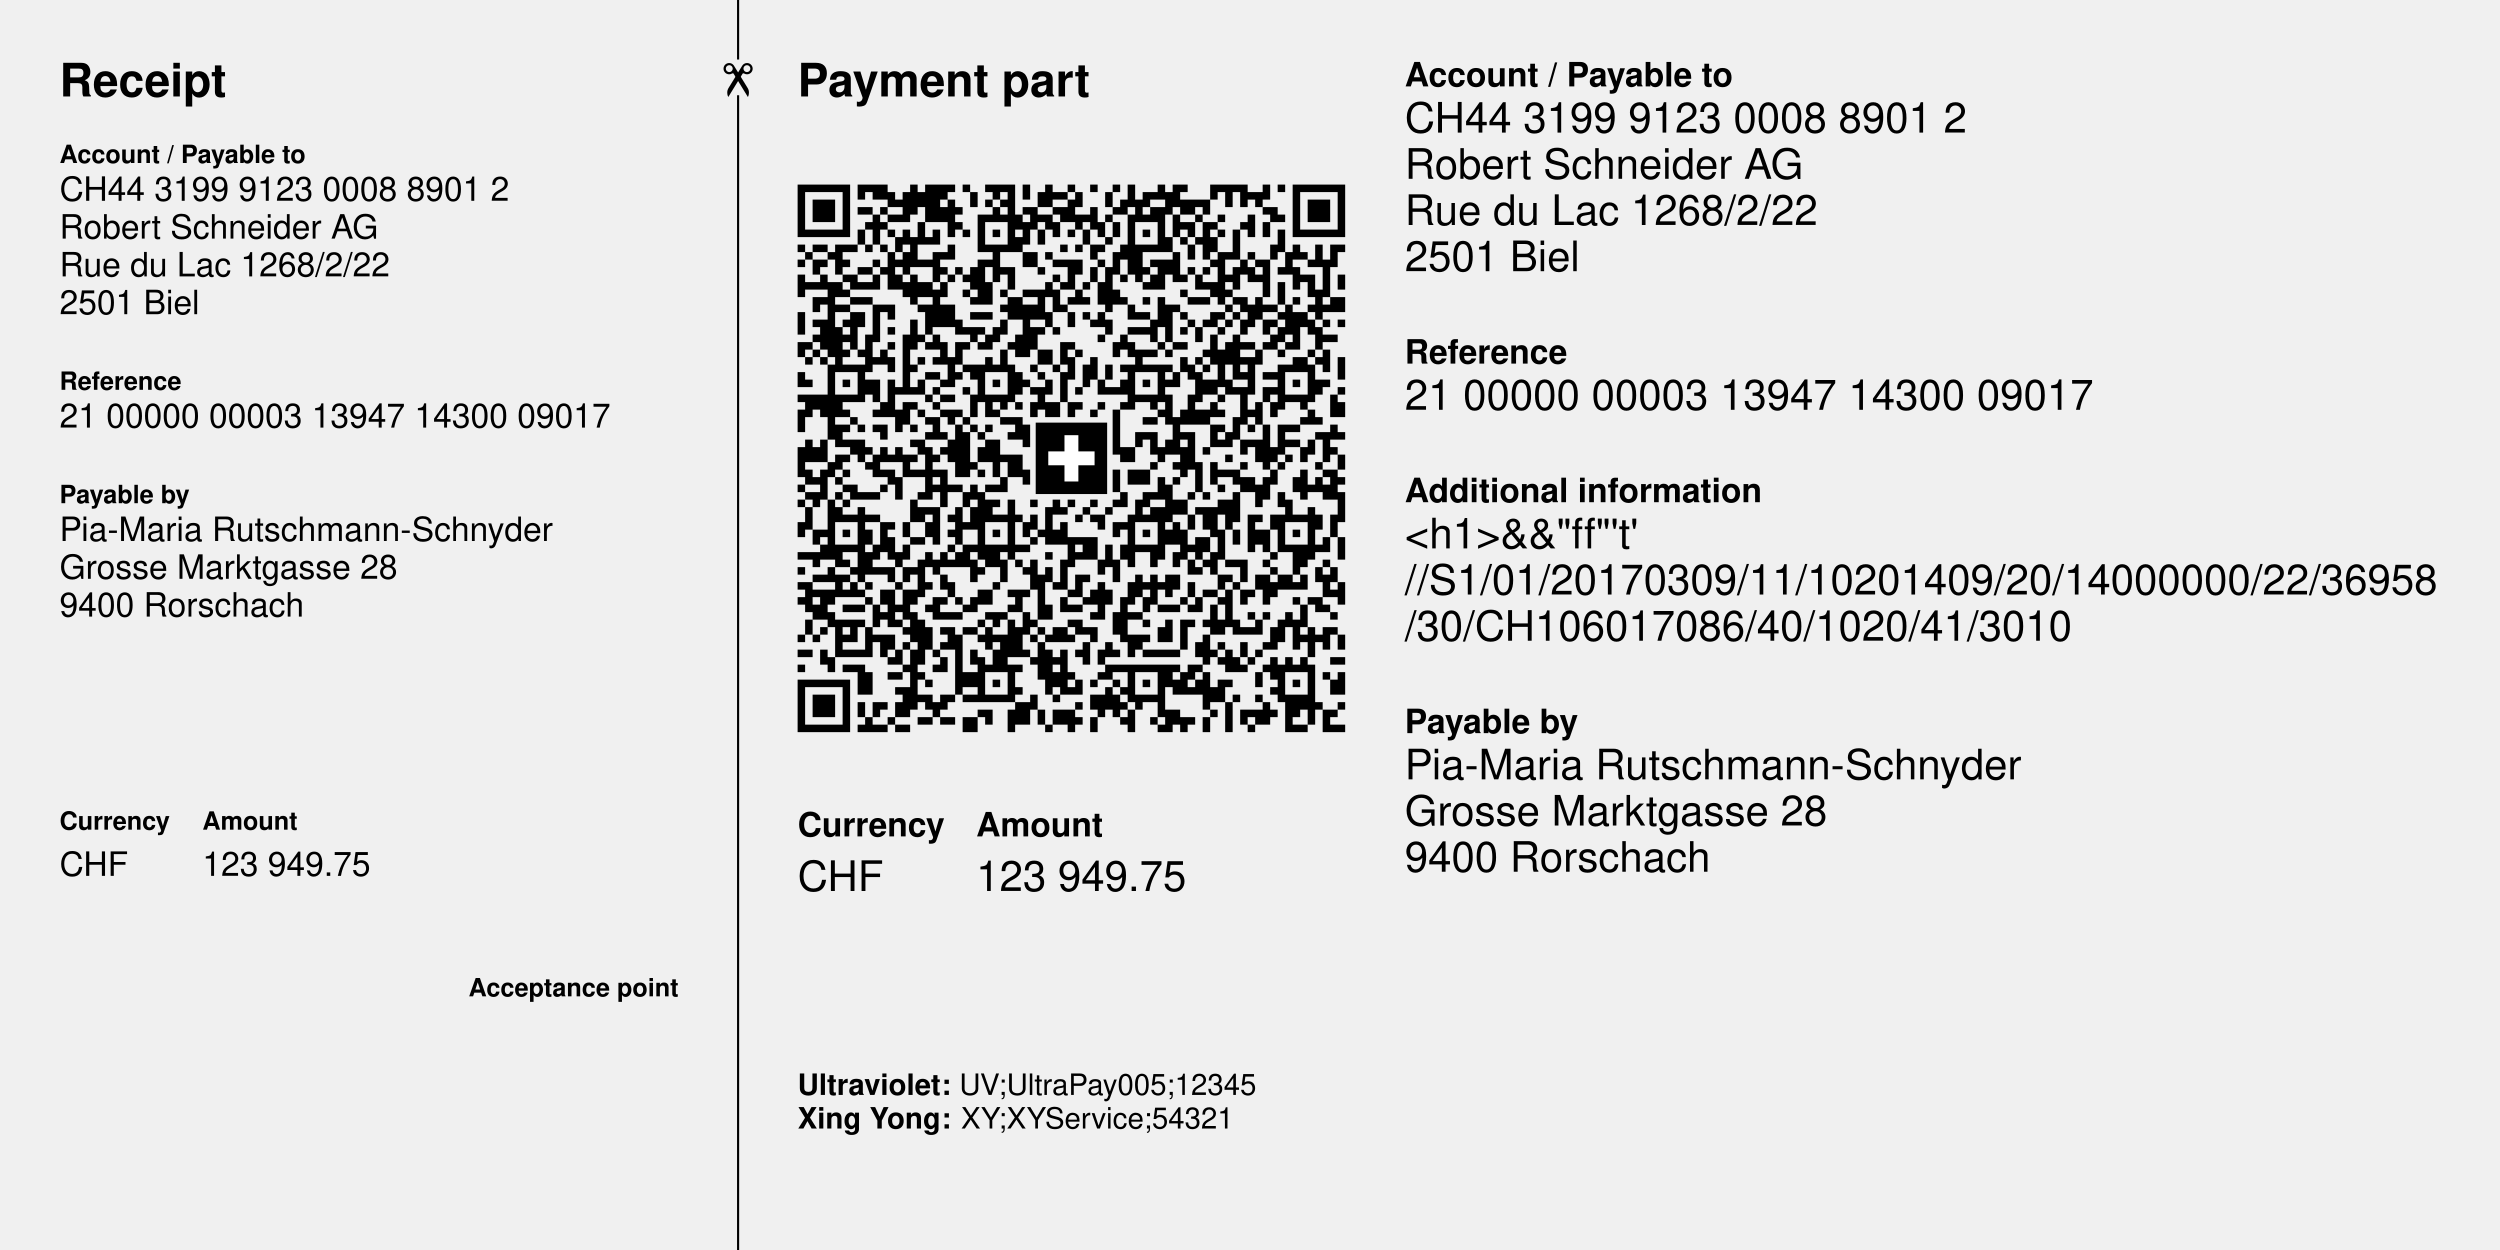
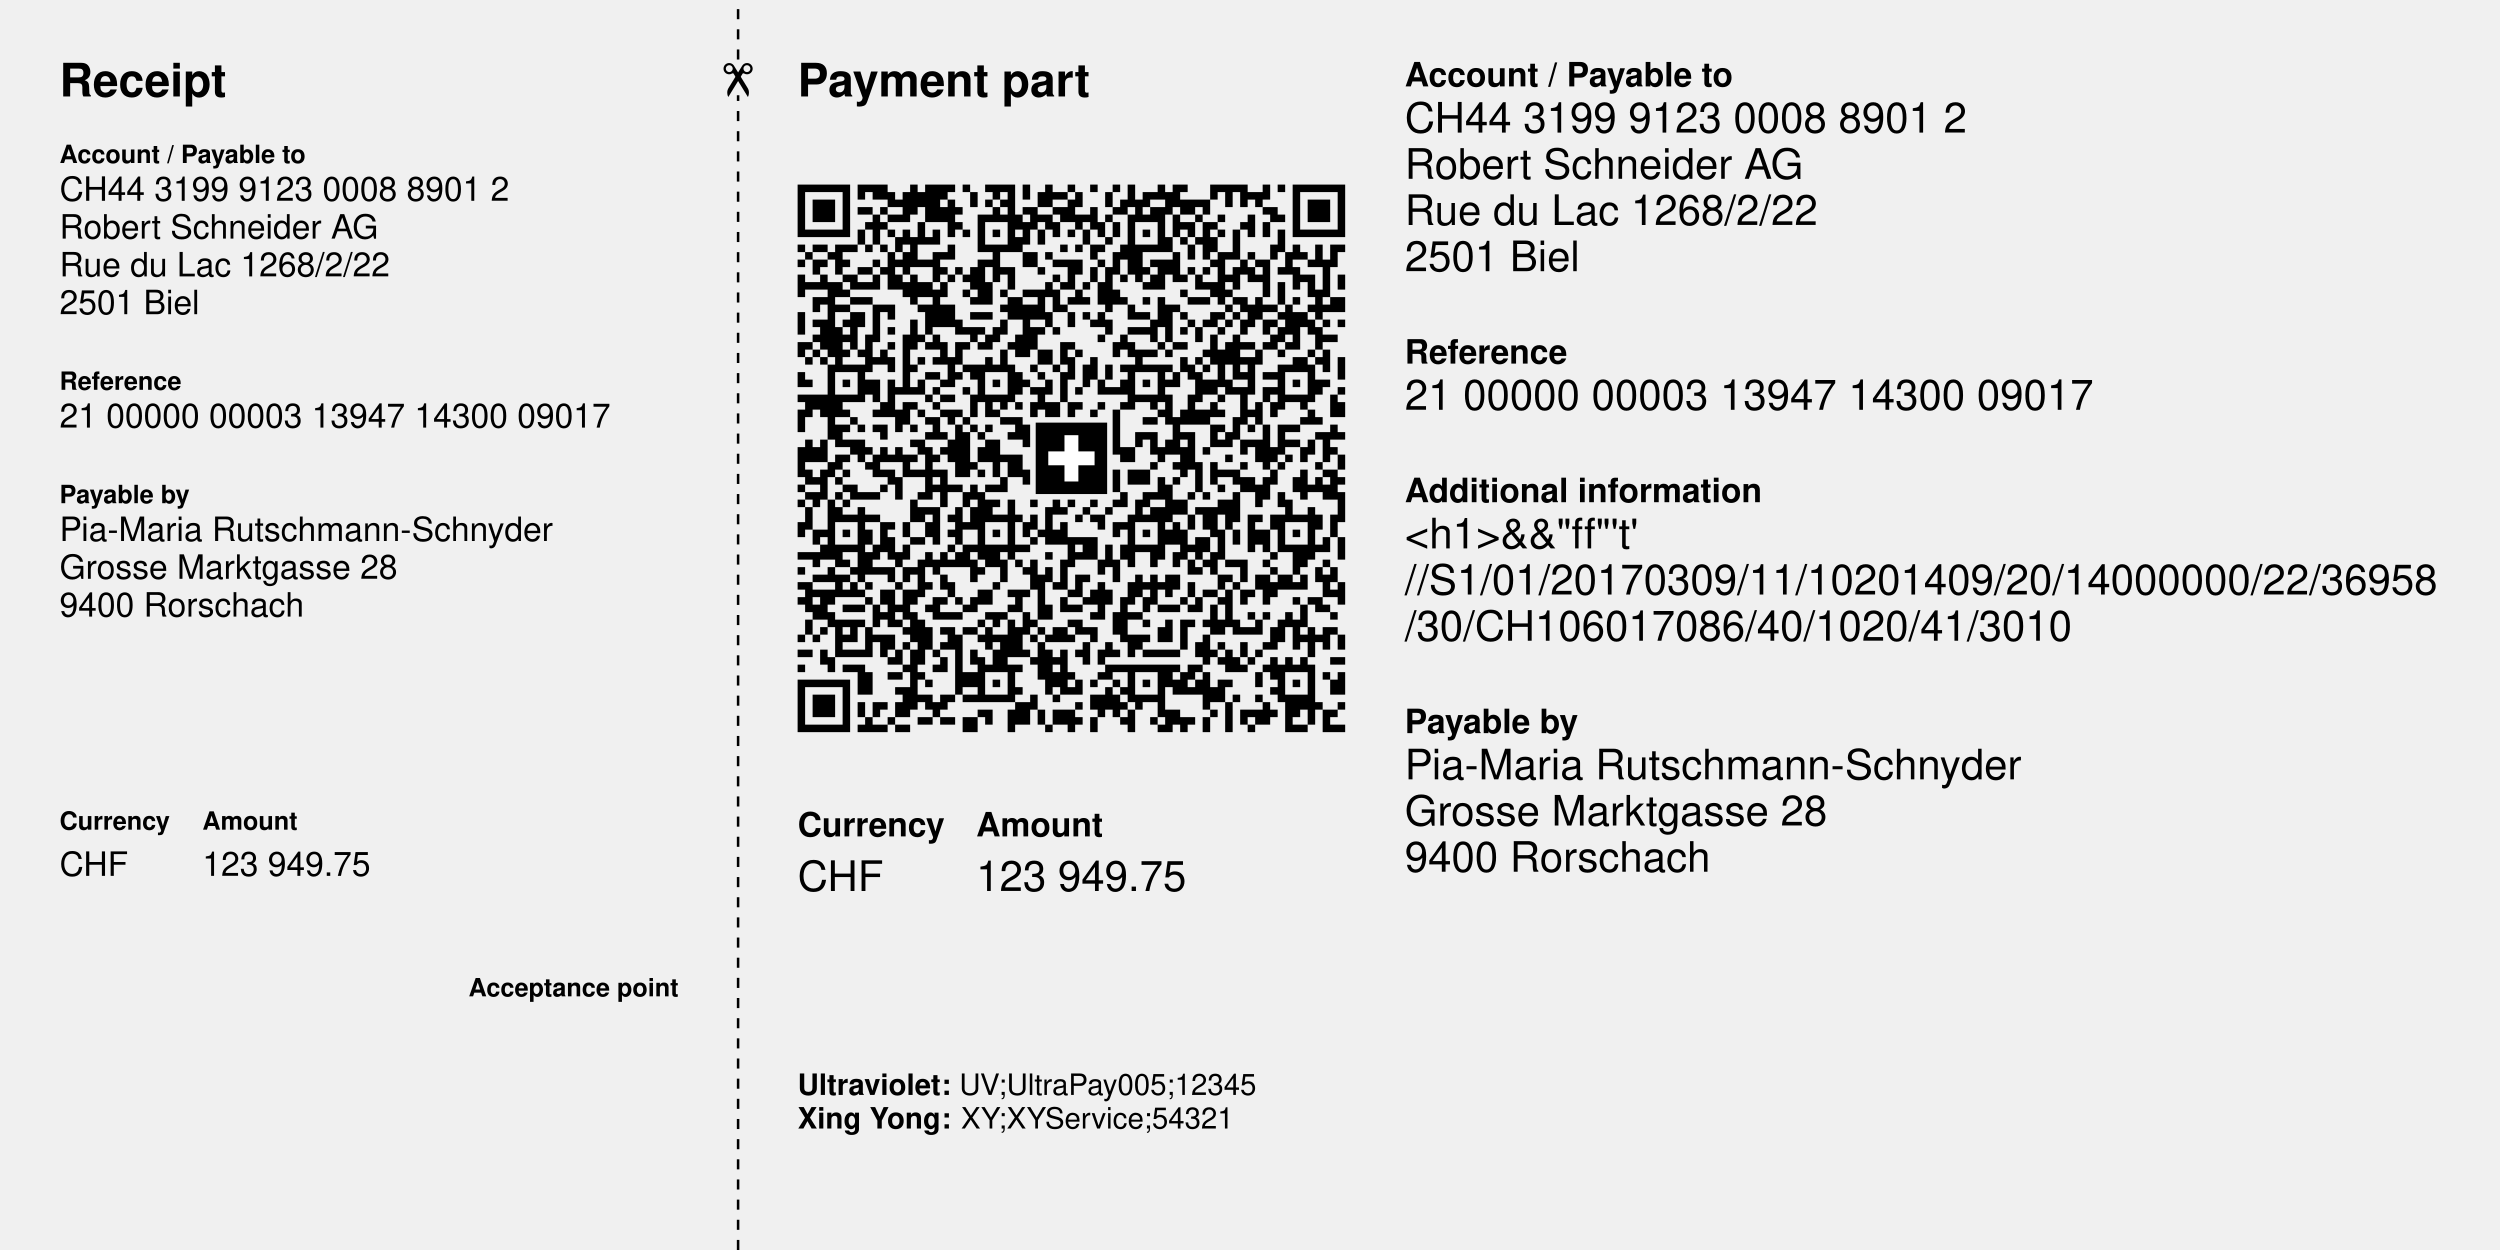
<svg xmlns="http://www.w3.org/2000/svg" width="210mm" height="105mm" version="1.1" viewBox="0 0 595.276 297.638">
  <g font-family="Helvetica,Arial,&quot;Liberation Sans&quot;" transform="translate(0 297.638)">
    <g transform="translate(189.921 -0)">
      <text x="0" y="-274.665" font-size="11" font-weight="bold">Payment part</text>
    </g>
    <g transform="translate(189.921 -123.307) scale(1.786)">
      <path d="M0,-73h7v1h-7zm8,0h4v1h-4zm7,0h1v4h-1zm2,0h2v5h-2zm2,0h2v1h-2zm3,0h1v1h-1z m3,0h4v1h-4zm5,0h1v2h-1zm3,0h1v3h-1zm3,0h1v1h-1zm3,0h1v1h-1zm3,0h1v1h-1z m2,0h1v3h-1zm4,0h1v2h-1zm2,0h1v3h-1zm1,0h1v1h-1zm4,0h5v1h-5zm7,0h1v2h-1z m2,0h1v1h-1zm2,0h7v1h-7zm-66,1h1v6h-1zm6,0h1v6h-1zm2,0h1v1h-1zm2,0h3v1h-3z m4,0h1v4h-1zm2,0h1v2h-1zm3,0h1v1h-1zm4,0h1v2h-1zm3,0h1v1h-1zm2,0h1v8h-1z m4,0h1v2h-1zm2,0h2v1h-2zm3,0h1v2h-1zm4,0h1v2h-1zm5,0h2v1h-2zm3,0h1v3h-1z m6,0h1v1h-1zm2,0h1v2h-1zm2,0h3v1h-3zm7,0h1v6h-1zm6,0h1v6h-1zm-70,1h3v3h-3z m10,0h2v1h-2zm8,0h1v5h-1zm5,0h1v1h-1zm2,0h1v1h-1zm9,0h1v3h-1zm7,0h1v2h-1z m2,0h1v3h-1zm1,0h1v1h-1zm5,0h4v1h-4zm8,0h1v1h-1zm2,0h1v1h-1zm7,0h3v3h-3z m-60,1h2v1h-2zm3,0h1v1h-1zm8,0h1v2h-1zm2,0h1v1h-1zm5,0h1v2h-1zm4,0h2v1h-2z m4,0h2v1h-2zm5,0h1v3h-1zm3,0h1v1h-1zm5,0h2v2h-2zm4,0h2v1h-2zm3,0h1v1h-1z m8,0h2v1h-2zm-52,1h1v4h-1zm2,0h2v1h-2zm12,0h1v5h-1zm1,0h1v1h-1zm2,0h1v1h-1z m2,0h1v2h-1zm2,0h3v1h-3zm4,0h1v1h-1zm2,0h2v1h-2zm4,0h1v1h-1zm3,0h1v8h-1z m2,0h1v1h-1zm4,0h1v3h-1zm3,0h1v1h-1zm3,0h1v1h-1zm4,0h1v3h-1zm3,0h2v1h-2z m-54,1h1v1h-1zm2,0h1v1h-1zm5,0h1v3h-1zm5,0h1v1h-1zm9,0h1v3h-1zm1,0h1v1h-1z m2,0h2v1h-2zm4,0h1v1h-1zm3,0h1v2h-1zm2,0h1v2h-1zm6,0h1v4h-1zm3,0h2v1h-2z m3,0h1v5h-1zm1,0h1v1h-1zm4,0h1v1h-1zm3,0h1v2h-1zm-61,1h5v1h-5zm7,0h1v2h-1z m4,0h1v1h-1zm2,0h1v2h-1zm4,0h1v2h-1zm4,0h1v1h-1zm4,0h1v1h-1zm6,0h1v2h-1z m2,0h1v1h-1zm2,0h1v1h-1zm2,0h1v2h-1zm8,0h1v1h-1zm6,0h1v1h-1zm4,0h1v1h-1z m2,0h1v4h-1zm6,0h1v3h-1zm3,0h5v1h-5zm-54,1h1v2h-1zm2,0h1v4h-1zm2,0h1v1h-1z m12,0h1v2h-1zm12,0h1v1h-1zm8,0h1v2h-1zm2,0h1v1h-1zm2,0h1v1h-1zm2,0h1v2h-1z m-55,1h1v1h-1zm2,0h2v1h-2zm3,0h1v4h-1zm1,0h2v1h-2zm3,0h1v1h-1zm2,0h1v1h-1z m9,0h1v2h-1zm5,0h3v1h-3zm10,0h1v1h-1zm2,0h1v1h-1zm2,0h2v1h-2zm4,0h1v2h-1z m2,0h1v5h-1zm1,0h2v1h-2zm6,0h1v2h-1zm11,0h1v2h-1zm3,0h1v2h-1zm3,0h1v3h-1z m2,0h1v3h-1zm1,0h1v1h-1zm-71,1h1v1h-1zm3,0h1v1h-1zm8,0h1v5h-1zm2,0h1v3h-1z m4,0h1v4h-1zm1,0h1v1h-1zm7,0h1v4h-1zm4,0h2v2h-2zm3,0h1v1h-1zm6,0h1v1h-1z m3,0h1v3h-1zm8,0h1v4h-1zm6,0h1v7h-1zm1,0h1v1h-1zm3,0h1v1h-1zm5,0h1v3h-1z m2,0h1v1h-1zm-67,1h1v1h-1zm2,0h2v1h-2zm4,0h1v1h-1zm4,0h1v1h-1zm3,0h1v1h-1z m3,0h2v1h-2zm8,0h1v6h-1zm1,0h1v1h-1zm9,0h4v1h-4zm6,0h1v1h-1zm7,0h3v1h-3z m8,0h1v1h-1zm4,0h1v2h-1zm2,0h2v1h-2zm7,0h1v1h-1zm2,0h1v5h-1zm-68,1h1v1h-1z m6,0h2v1h-2zm3,0h1v1h-1zm8,0h1v1h-1zm2,0h1v1h-1zm2,0h1v3h-1zm4,0h2v1h-2z m5,0h1v1h-1zm4,0h1v3h-1zm1,0h1v1h-1zm2,0h1v2h-1zm2,0h1v6h-1zm5,0h1v1h-1z m2,0h1v3h-1zm1,0h1v1h-1zm3,0h1v1h-1zm2,0h1v1h-1zm4,0h1v3h-1zm2,0h1v2h-1z m2,0h1v4h-1zm2,0h1v1h-1zm2,0h1v3h-1zm-66,1h1v3h-1zm3,0h1v2h-1zm3,0h2v1h-2z m4,0h1v2h-1zm3,0h1v2h-1zm2,0h1v4h-1zm5,0h1v1h-1zm2,0h1v1h-1zm6,0h1v2h-1z m6,0h1v1h-1zm9,0h1v1h-1zm4,0h1v2h-1zm4,0h1v1h-1zm2,0h1v2h-1zm4,0h1v1h-1z m4,0h1v1h-1zm6,0h2v1h-2zm5,0h1v2h-1zm-71,1h2v1h-2zm3,0h1v10h-1zm1,0h1v2h-1z m2,0h3v1h-3zm7,0h1v2h-1zm2,0h2v2h-2zm3,0h1v2h-1zm6,0h1v3h-1zm8,0h1v2h-1z m2,0h1v1h-1zm3,0h1v1h-1zm2,0h1v3h-1zm6,0h1v1h-1zm8,0h2v1h-2zm10,0h1v3h-1z m4,0h1v2h-1zm-62,1h1v1h-1zm12,0h1v5h-1zm4,0h1v1h-1zm5,0h1v1h-1zm3,0h3v1h-3z m4,0h1v3h-1zm3,0h1v2h-1zm5,0h1v2h-1zm9,0h1v1h-1zm4,0h1v1h-1zm2,0h1v1h-1z m12,0h1v4h-1zm-67,1h2v1h-2zm5,0h3v1h-3zm16,0h1v1h-1zm5,0h2v3h-2zm4,0h1v3h-1z m4,0h1v1h-1zm2,0h1v1h-1zm5,0h1v1h-1zm3,0h1v1h-1zm2,0h1v4h-1zm4,0h3v1h-3z m6,0h2v1h-2zm3,0h1v3h-1zm5,0h1v1h-1zm5,0h2v2h-2zm-69,1h1v1h-1zm3,0h2v1h-2z m5,0h1v5h-1zm1,0h2v1h-2zm5,0h2v1h-2zm3,0h2v3h-2zm8,0h1v1h-1zm3,0h1v7h-1z m1,0h1v2h-1zm4,0h1v1h-1zm9,0h1v2h-1zm5,0h1v5h-1zm1,0h1v1h-1zm7,0h1v1h-1z m2,0h2v1h-2zm3,0h2v1h-2zm3,0h1v4h-1zm3,0h1v1h-1zm2,0h1v1h-1zm-70,1h1v3h-1z m7,0h1v5h-1zm1,0h1v2h-1zm4,0h1v1h-1zm5,0h1v3h-1zm6,0h3v1h-3zm10,0h1v2h-1z m3,0h1v2h-1zm2,0h1v1h-1zm2,0h1v2h-1zm5,0h2v1h-2zm6,0h1v1h-1zm4,0h2v1h-2z m3,0h1v1h-1zm2,0h1v2h-1zm4,0h1v1h-1zm2,0h1v5h-1zm1,0h1v2h-1zm-65,1h2v1h-2z m4,0h1v1h-1zm9,0h1v4h-1zm6,0h1v2h-1zm6,0h1v2h-1zm12,0h1v1h-1zm2,0h1v2h-1z m6,0h1v3h-1zm5,0h1v1h-1zm2,0h2v1h-2zm3,0h1v1h-1zm2,0h1v2h-1zm3,0h2v1h-2z m6,0h1v2h-1zm2,0h1v1h-1zm2,0h1v1h-1zm-69,1h1v3h-1zm2,0h1v6h-1zm7,0h1v1h-1z m10,0h3v1h-3zm4,0h1v2h-1zm5,0h1v3h-1zm1,0h1v1h-1zm2,0h1v1h-1zm10,0h3v1h-3z m7,0h1v1h-1zm2,0h1v2h-1zm3,0h1v1h-1zm6,0h1v1h-1zm2,0h1v2h-1zm5,0h1v3h-1z m-67,1h1v1h-1zm4,0h1v1h-1zm3,0h1v5h-1zm5,0h1v8h-1zm2,0h1v1h-1zm2,0h1v2h-1z m5,0h1v1h-1zm2,0h1v2h-1zm4,0h1v3h-1zm11,0h1v1h-1zm3,0h1v2h-1zm12,0h1v4h-1z m3,-0h1v6h-1zm5,0h1v2h-1zm7,0h2v1h-2zm-70,1h2v1h-2zm12,0h1v1h-1zm5,0h1v1h-1z m2,0h1v3h-1zm2,0h1v3h-1zm1,0h1v1h-1zm2,0h1v1h-1zm4,0h1v1h-1zm7,0h1v3h-1z m1,0h1v1h-1zm6,0h1v2h-1zm2,0h1v2h-1zm4,0h1v1h-1zm2,0h2v1h-2zm7,0h1v3h-1z m2,0h2v1h-2zm3,0h1v1h-1zm3,0h1v1h-1zm-65,1h1v1h-1zm2,0h1v1h-1zm4,0h1v1h-1z m2,0h1v1h-1zm3,0h1v2h-1zm16,0h1v3h-1zm5,0h2v2h-2zm5,0h1v1h-1zm8,0h3v1h-3z m4,0h1v1h-1zm5,0h1v1h-1zm2,-0h1v5h-1zm5,0h1v2h-1zm3,0h1v1h-1zm4,0h1v1h-1z m2,0h1v3h-1zm-69,1h1v1h-1zm2,0h1v1h-1zm7,0h1v1h-1zm2,0h1v2h-1zm4,0h1v1h-1z m2,0h1v1h-1zm2,-0h1v4h-1zm5,0h1v2h-1zm11,-0h1v3h-1zm3,0h1v3h-1zm6,0h1v2h-1z m6,0h1v2h-1zm2,0h1v1h-1zm6,0h2v1h-2zm7,0h2v2h-2zm3,0h1v1h-1zm3,-0h1v3h-1z m-68,1h1v10h-1zm2,0h3v1h-3zm9,0h1v1h-1zm7,0h3v1h-3zm4,0h1v1h-1zm2,0h1v5h-1z m3,0h1v1h-1zm3,0h1v1h-1zm4,-0h1v3h-1zm3,0h1v2h-1zm2,0h2v1h-2zm3,0h4v1h-4z m6,-0h1v2h-1zm2,0h1v1h-1zm6,0h1v4h-1zm4,0h1v6h-1zm1,0h1v1h-1zm3,0h1v5h-1z m-68,1h1v2h-1zm8,0h1v4h-1zm9,-0h2v1h-2zm4,0h1v1h-1zm2,0h2v1h-2zm6,0h1v3h-1z m3,-0h1v1h-1zm3,0h1v4h-1zm9,0h1v5h-1zm4,0h1v4h-1zm2,-0h1v2h-1zm3,0h1v4h-1z m6,-0h1v1h-1zm3,0h2v1h-2zm-61,1h1v1h-1zm5,0h1v1h-1zm3,0h2v2h-2zm3,0h1v5h-1z m4,0h1v2h-1zm3,-0h1v1h-1zm5,0h1v3h-1zm2,-0h1v1h-1zm4,0h1v1h-1zm3,0h1v2h-1z m7,0h1v2h-1zm3,0h1v2h-1zm3,-0h1v1h-1zm3,0h1v1h-1zm5,0h2v2h-2zm3,0h1v2h-1z m9,-0h1v1h-1zm3,0h2v1h-2zm-56,1h1v1h-1zm2,0h1v1h-1zm3,0h1v1h-1zm4,0h1v1h-1z m9,0h2v1h-2zm6,0h1v1h-1zm4,0h2v1h-2zm17,0h2v1h-2zm4,0h2v1h-2zm7,0h1v1h-1z m3,0h1v1h-1zm-72,1h4v1h-4zm5,0h3v1h-3zm5,0h1v1h-1zm7,0h1v1h-1zm2,0h2v1h-2z m4,0h1v3h-1zm2,0h3v1h-3zm7,0h1v2h-1zm13,0h3v1h-3zm4,0h1v4h-1zm3,0h1v4h-1z m4,0h1v1h-1zm3,0h1v4h-1zm3,0h1v1h-1zm3,0h3v1h-3zm6,0h1v3h-1zm-70,1h3v1h-3z m4,0h1v2h-1zm6,0h1v2h-1zm3,0h1v3h-1zm1,0h1v1h-1zm3,0h1v1h-1zm7,0h1v2h-1z m2,0h1v1h-1zm2,0h1v1h-1zm2,0h1v2h-1zm2,0h2v2h-2zm3,0h2v1h-2zm4,0h1v1h-1z m3,0h1v1h-1zm4,0h1v1h-1zm8,0h1v2h-1zm6,0h1v3h-1zm2,0h1v2h-1zm4,0h1v1h-1z m5,0h1v2h-1zm-72,1h1v3h-1zm1,0h1v1h-1zm2,0h1v1h-1zm3,0h1v1h-1zm4,0h1v1h-1z m3,-0h1v3h-1zm3,0h1v1h-1zm3,0h3v1h-3zm7,0h1v1h-1zm10,0h1v1h-1zm3,0h1v1h-1z m3,-0h1v6h-1zm6,0h1v1h-1zm3,0h1v2h-1zm2,0h2v2h-2zm3,0h1v1h-1zm4,0h1v1h-1z m8,0h1v2h-1zm-61,1h1v1h-1zm10,0h2v1h-2zm3,0h1v1h-1zm2,0h1v1h-1zm5,0h3v1h-3z m19,0h2v1h-2zm4,-0h1v5h-1zm8,0h1v3h-1zm9,0h1v1h-1zm2,0h1v1h-1zm-64,1h1v3h-1z m1,0h1v1h-1zm2,0h1v1h-1zm2,0h2v1h-2zm5,0h1v1h-1zm3,0h1v2h-1zm3,0h1v7h-1z m2,0h1v1h-1zm2,0h1v1h-1zm4,0h2v2h-2zm26,0h1v3h-1zm1,0h1v1h-1zm4,0h1v1h-1z m2,0h1v6h-1zm2,0h1v4h-1zm1,0h2v1h-2zm6,0h1v2h-1zm-60,1h1v1h-1zm6,0h1v1h-1z m2,0h1v1h-1zm3,0h1v6h-1zm2,0h1v1h-1zm4,0h1v1h-1zm17,0h3v1h-3zm6,0h2v1h-2z m6,0h1v2h-1zm12,0h2v1h-2zm3,0h1v1h-1zm-71,1h1v3h-1zm2,0h1v3h-1zm3,0h3v1h-3z m9,0h2v1h-2zm5,0h1v3h-1zm5,0h2v3h-2zm5,0h1v1h-1zm15,0h1v1h-1zm2,0h1v2h-1z m2,0h1v2h-1zm3,0h1v4h-1zm4,0h1v1h-1zm3,0h3v1h-3zm6,0h2v1h-2zm3,0h1v2h-1z m2,0h1v3h-1zm-70,1h1v4h-1zm2,0h1v2h-1zm5,0h3v1h-3zm4,0h1v2h-1zm2,0h1v2h-1z m3,0h2v1h-2zm3,0h1v1h-1zm5,0h1v2h-1zm19,0h2v2h-2zm5,0h1v2h-1zm3,0h1v4h-1z m3,0h1v1h-1zm5,0h1v1h-1zm2,0h1v2h-1zm2,0h1v2h-1zm4,0h1v2h-1zm4,0h1v1h-1z m-66,1h2v1h-2zm3,0h1v1h-1zm2,0h1v3h-1zm2,0h1v1h-1zm2,0h1v3h-1zm1,0h1v1h-1z m2,0h1v6h-1zm1,0h1v1h-1zm9,0h3v1h-3zm30,0h1v1h-1zm8,0h1v1h-1zm7,0h1v2h-1z m-68,1h2v1h-2zm5,0h1v1h-1zm14,0h1v1h-1zm3,0h1v2h-1zm2,0h2v2h-2zm19,0h1v1h-1z m3,0h1v1h-1zm3,0h1v4h-1zm2,0h1v3h-1zm4,0h1v1h-1zm5,0h1v1h-1zm5,0h1v1h-1z m-68,1h1v2h-1zm2,0h1v4h-1zm1,0h1v1h-1zm2,0h1v1h-1zm5,0h2v1h-2zm4,0h2v1h-2z m3,0h2v1h-2zm6,0h1v1h-1zm6,0h1v2h-1zm12,0h1v3h-1zm2,0h3v2h-3zm12,0h3v1h-3z m7,0h1v2h-1zm4,0h1v4h-1zm3,0h2v1h-2zm-68,1h1v1h-1zm3,0h1v1h-1zm7,0h2v1h-2z m7,0h1v4h-1zm8,0h1v2h-1zm21,0h1v3h-1zm2,0h1v1h-1zm8,0h3v1h-3zm4,0h1v3h-1z m4,0h1v2h-1zm3,0h1v2h-1zm2,0h1v3h-1zm1,0h1v1h-1zm-72,1h1v1h-1zm6,0h2v1h-2z m5,0h1v1h-1zm2,0h1v2h-1zm5,0h1v1h-1zm2,0h2v1h-2zm3,0h1v2h-1zm2,0h2v1h-2z m24,0h1v5h-1zm7,0h1v1h-1zm3,0h3v1h-3zm9,0h1v1h-1zm2,0h1v2h-1zm-69,1h2v1h-2z m4,0h1v1h-1zm2,0h4v1h-4zm9,0h1v1h-1zm6,0h1v2h-1zm2,0h1v9h-1zm19,0h1v2h-1z m3,0h2v1h-2zm6,0h1v1h-1zm2,0h1v1h-1zm4,0h1v4h-1zm3,0h1v2h-1zm3,0h1v2h-1z m8,0h1v4h-1zm-72,1h1v1h-1zm2,0h1v1h-1zm2,0h1v8h-1zm2,0h1v1h-1zm9,0h1v3h-1z m10,0h1v3h-1zm1,0h1v1h-1zm2,0h1v8h-1zm3,0h1v1h-1zm3,0h1v2h-1zm2,0h1v1h-1z m3,0h1v1h-1zm3,0h1v1h-1zm3,0h1v3h-1zm1,0h1v1h-1zm4,0h2v2h-2zm6,0h2v2h-2z m9,0h1v3h-1zm-64,1h1v3h-1zm4,0h1v2h-1zm3,0h1v10h-1zm8,0h3v1h-3zm5,0h1v5h-1z m2,0h1v3h-1zm10,0h1v5h-1zm2,0h1v1h-1zm3,0h1v1h-1zm3,0h1v1h-1zm6,0h2v2h-2z m6,0h3v1h-3zm15,0h1v7h-1zm-62,1h2v1h-2zm3,0h2v1h-2zm7,0h1v1h-1zm2,0h1v4h-1z m2,0h1v1h-1zm6,0h2v1h-2zm3,0h1v1h-1zm2,0h1v2h-1zm6,0h1v1h-1zm2,0h2v1h-2z m5,0h1v7h-1zm2,0h1v1h-1zm6,0h1v2h-1zm2,0h2v2h-2zm3,0h1v2h-1zm3,0h1v5h-1z m1,0h1v1h-1zm2,0h2v2h-2zm3,0h2v1h-2zm3,0h1v2h-1zm2,0h1v3h-1zm-71,1h1v2h-1z m11,0h1v4h-1zm1,0h1v1h-1zm2,0h1v2h-1zm3,0h1v2h-1zm5,0h1v1h-1zm8,0h1v2h-1z m5,0h1v3h-1zm5,0h1v1h-1zm2,0h2v1h-2zm6,-0h1v5h-1zm2,0h1v3h-1zm-48,1h2v1h-2z m4,0h1v1h-1zm3,0h1v2h-1zm11,0h1v1h-1zm6,0h1v1h-1zm6,0h1v1h-1zm2,0h1v2h-1z m8,0h1v1h-1zm4,0h1v1h-1zm3,0h1v2h-1zm2,-0h1v4h-1zm4,0h2v1h-2zm3,0h1v2h-1z m3,0h2v2h-2zm3,0h1v3h-1zm2,0h1v1h-1zm-64,1h1v1h-1zm10,-0h1v3h-1zm3,0h2v1h-2z m16,0h1v1h-1zm5,0h4v1h-4zm17,0h2v2h-2zm3,-0h1v3h-1zm14,0h1v2h-1zm2,-0h1v3h-1z m-69,1h1v2h-1zm2,0h3v1h-3zm5,-0h1v2h-1zm4,0h1v2h-1zm6,0h1v1h-1zm2,0h1v3h-1z m1,0h1v1h-1zm2,0h2v3h-2zm2,0h1v1h-1zm2,0h2v1h-2zm7,0h1v3h-1zm2,-0h2v2h-2z m3,0h1v3h-1zm2,-0h1v2h-1zm2,0h3v1h-3zm7,0h1v1h-1zm10,0h1v1h-1zm3,0h3v1h-3z m4,0h1v1h-1zm-69,1h3v1h-3zm5,0h1v2h-1zm4,0h1v3h-1zm4,0h1v2h-1zm4,0h1v2h-1z m2,0h1v2h-1zm2,0h1v2h-1zm12,-0h1v1h-1zm4,0h1v1h-1zm10,0h1v2h-1zm3,0h1v2h-1z m3,-0h1v1h-1zm2,0h1v3h-1zm8,-0h1v1h-1zm3,0h2v2h-2zm-64,1h1v1h-1zm4,0h1v1h-1z m10,-0h1v5h-1zm2,0h1v2h-1zm2,0h1v1h-1zm3,-0h1v3h-1zm4,0h1v3h-1zm2,0h1v1h-1z m2,-0h1v4h-1zm4,0h1v4h-1zm5,0h1v2h-1zm2,-0h1v3h-1zm10,0h1v2h-1zm2,0h1v1h-1z m3,0h3v1h-3zm5,0h1v1h-1zm8,0h1v1h-1zm-70,1h1v1h-1zm4,-0h1v2h-1zm3,0h1v1h-1z m3,0h3v1h-3zm4,0h2v1h-2zm10,0h1v1h-1zm6,0h1v1h-1zm3,-0h1v2h-1zm20,0h1v1h-1z m6,-0h1v2h-1zm4,0h1v1h-1zm3,0h1v1h-1zm3,-0h1v2h-1zm2,0h1v2h-1zm-69,1h2v1h-2z m3,0h1v3h-1zm1,0h1v1h-1zm6,0h1v1h-1zm2,0h1v1h-1zm5,0h1v2h-1zm13,0h1v6h-1z m5,-0h1v3h-1zm1,0h1v1h-1zm7,0h1v3h-1zm2,0h1v4h-1zm2,0h2v2h-2zm7,0h2v1h-2z m5,0h2v2h-2zm3,0h2v2h-2zm3,0h1v2h-1zm3,0h1v3h-1zm-70,1h2v1h-2zm7,0h1v2h-1z m2,0h1v1h-1zm4,0h1v1h-1zm4,0h1v1h-1zm3,0h1v2h-1zm6,0h1v1h-1zm8,0h1v1h-1z m6,0h1v5h-1zm4,0h1v3h-1zm2,0h1v1h-1zm2,0h1v1h-1zm4,0h1v2h-1zm4,0h1v1h-1z m2,0h1v1h-1zm5,0h1v2h-1zm3,0h1v1h-1zm6,0h1v3h-1zm-71,1h4v1h-4zm5,0h1v1h-1z m2,0h1v1h-1zm3,0h2v2h-2zm3,0h2v2h-2zm10,0h2v2h-2zm4,0h3v1h-3zm8,0h1v1h-1z m3,0h1v2h-1zm2,0h1v2h-1zm8,0h1v1h-1zm5,0h2v1h-2zm3,0h1v5h-1zm2,0h2v1h-2z m3,0h1v2h-1zm9,0h1v1h-1zm-71,1h2v1h-2zm3,0h1v3h-1zm1,0h1v1h-1zm5,0h1v1h-1z m9,0h1v3h-1zm1,0h1v1h-1zm2,0h1v1h-1zm2,0h1v2h-1zm6,0h1v2h-1zm6,0h1v2h-1z m3,0h1v1h-1zm5,0h1v6h-1zm3,-0h1v2h-1zm5,0h1v1h-1zm2,0h1v2h-1zm3,0h1v1h-1z m3,0h1v1h-1zm7,0h1v1h-1zm2,0h2v1h-2zm-67,1h2v1h-2zm5,0h3v1h-3zm4,0h1v3h-1z m2,0h3v1h-3zm5,0h1v1h-1zm5,0h1v1h-1zm6,0h1v1h-1zm5,0h1v2h-1zm3,0h2v1h-2z m12,0h3v1h-3zm4,0h1v1h-1zm3,0h1v4h-1zm12,0h1v3h-1zm2,0h2v1h-2zm-67,1h1v1h-1z m2,0h1v2h-1zm7,0h2v1h-2zm3,0h2v1h-2zm5,0h3v1h-3zm6,0h3v1h-3zm5,0h1v3h-1z m9,0h1v1h-1zm3,0h1v3h-1zm2,0h2v1h-2zm16,0h1v1h-1zm2,0h1v1h-1zm3,0h1v2h-1z m6,0h1v1h-1zm-70,1h1v2h-1zm4,0h1v5h-1zm1,0h3v1h-3zm6,0h2v1h-2zm3,0h2v3h-2z m9,0h1v1h-1zm2,0h1v1h-1zm2,0h1v5h-1zm3,0h1v1h-1zm5,0h2v1h-2zm10,0h1v1h-1z m3,0h1v3h-1zm2,0h1v4h-1zm1,0h1v1h-1zm2,0h1v1h-1zm2,0h1v2h-1zm2,0h1v2h-1z m3,0h1v2h-1zm3,0h1v3h-1zm2,0h1v4h-1zm-63,1h1v1h-1zm4,0h1v2h-1zm2,0h1v4h-1z m5,0h1v1h-1zm3,0h1v3h-1zm2,0h2v1h-2zm3,0h2v1h-2zm3,0h1v3h-1zm4,0h1v4h-1z m3,0h1v1h-1zm2,0h2v2h-2zm3,0h3v1h-3zm11,0h1v2h-1zm11,0h2v1h-2zm4,0h1v3h-1z m5,0h1v4h-1zm2,0h1v3h-1zm1,0h1v1h-1zm-71,1h1v1h-1zm2,0h1v1h-1zm4,0h1v1h-1z m4,0h3v1h-3zm10,0h2v2h-2zm4,0h1v1h-1zm2,0h2v1h-2zm5,0h1v1h-1zm2,0h1v1h-1z m3,0h1v1h-1zm3,0h1v1h-1zm5,0h2v2h-2zm2,0h1v1h-1zm8,0h1v4h-1zm13,0h1v1h-1z m2,0h1v1h-1zm3,0h1v2h-1zm-61,1h2v1h-2zm3,0h1v1h-1zm2,0h1v3h-1zm3,0h1v1h-1z m8,0h1v4h-1zm5,0h1v5h-1zm6,0h1v3h-1zm3,-0h1v2h-1zm12,0h1v2h-1zm3,0h1v1h-1z m3,-0h1v2h-1zm3,0h1v1h-1zm-62,1h2v1h-2zm3,0h1v2h-1zm3,0h3v1h-3zm5,0h1v1h-1z m2,0h1v2h-1zm2,0h1v8h-1zm3,-0h1v1h-1zm3,0h1v6h-1zm2,-0h1v2h-1zm3,0h1v3h-1z m4,-0h1v1h-1zm3,0h1v6h-1zm2,0h1v6h-1zm2,-0h1v1h-1zm3,0h1v2h-1zm2,0h1v1h-1z m2,0h1v1h-1zm2,0h5v1h-5zm9,0h1v1h-1zm2,0h1v3h-1zm4,-0h1v1h-1zm-57,1h1v2h-1z m8,0h1v1h-1zm7,0h1v2h-1zm5,0h1v6h-1zm7,-0h1v1h-1zm3,0h1v1h-1zm22,0h1v1h-1z m2,0h1v2h-1zm2,0h1v1h-1zm3,0h1v3h-1zm2,-0h1v2h-1zm2,0h1v2h-1zm4,0h2v1h-2z m-71,1h1v1h-1zm6,0h3v1h-3zm8,0h1v1h-1zm4,0h1v1h-1zm7,0h1v1h-1zm3,0h1v5h-1z m1,0h1v1h-1zm12,0h10v1h-10zm11,0h2v1h-2zm7,0h1v1h-1zm3,0h1v1h-1zm2,0h1v5h-1z m2,0h1v1h-1zm2,0h1v8h-1zm-60,1h2v3h-2zm4,0h2v1h-2zm4,0h1v1h-1zm6,0h2v2h-2z m12,0h1v2h-1zm2,0h1v1h-1zm4,0h2v1h-2zm4,0h1v4h-1zm4,0h1v6h-1zm1,0h1v2h-1z m2,0h1v3h-1zm1,0h1v1h-1zm2,0h1v5h-1zm7,0h1v2h-1zm9,0h1v1h-1zm2,0h1v3h-1z m-72,1h7v1h-7zm17,0h1v1h-1zm9,0h1v1h-1zm11,0h1v2h-1zm2,0h1v1h-1zm3,0h1v1h-1z m4,0h1v1h-1zm4,0h1v2h-1zm3,0h1v2h-1zm3,0h1v3h-1zm1,0h1v1h-1zm9,0h1v1h-1z m5,0h1v2h-1zm-71,1h1v6h-1zm6,0h1v6h-1zm7,-0h2v1h-2zm16,0h1v1h-1zm7,0h1v1h-1z m5,0h1v3h-1zm2,-0h1v1h-1zm9,0h1v1h-1zm3,0h1v2h-1zm8,-0h1v1h-1zm-61,1h3v3h-3z m12,0h1v3h-1zm2,-0h2v1h-2zm3,0h2v1h-2zm3,0h2v1h-2zm3,0h3v1h-3zm6,0h1v2h-1z m3,-0h1v1h-1zm5,0h2v2h-2zm3,0h1v3h-1zm3,-0h3v1h-3zm13,0h1v1h-1zm3,0h1v1h-1z m4,0h3v2h-3zm-57,1h1v2h-1zm2,0h2v1h-2zm3,0h1v2h-1zm4,0h3v1h-3zm12,0h2v3h-2z m8,0h1v1h-1zm6,0h1v1h-1zm2,0h1v1h-1zm12,0h1v4h-1zm5,0h1v3h-1zm7,0h1v1h-1z m3,0h1v1h-1zm-62,1h1v1h-1zm8,0h1v1h-1zm6,0h2v1h-2zm4,0h1v3h-1zm4,0h1v2h-1z m2,0h3v2h-3zm6,0h1v1h-1zm4,0h1v3h-1zm5,0h2v2h-2zm6,0h1v1h-1zm4,0h3v1h-3z m4,0h1v1h-1zm2,0h1v3h-1zm1,0h1v1h-1zm4,0h1v3h-1zm1,0h1v1h-1zm-62,1h1v2h-1z m3,0h1v1h-1zm4,0h2v1h-2zm3,0h2v1h-2zm3,0h2v2h-2zm3,0h1v1h-1zm12,0h1v1h-1z m2,0h1v2h-1zm4,0h1v1h-1zm4,0h1v1h-1zm4,0h2v1h-2zm3,0h1v2h-1zm5,0h1v1h-1z m2,0h1v1h-1zm-60,1h5v1h-5zm7,0h1v1h-1zm2,0h2v1h-2zm3,0h2v1h-2zm20,0h1v1h-1z m3,0h1v1h-1zm12,0h2v1h-2zm3,0h1v1h-1zm9,0h1v1h-1zm6,0h2v1h-2zm5,0h2v1h-2z" fill="#000000" />
    </g>
    <g transform="translate(189.921 -123.307)">
      <path d="M56.693,-73.701h17.008v17.008h-17.008z" fill="#000000" />
      <path d="M63.543,-70.709h3.307v11.024h-3.307zm-3.858,3.858h11.024v3.307h-11.024z" fill="#ffffff" />
    </g>
    <g transform="translate(189.921 -0)">
      <text x="0" y="-98.482" font-size="8" font-weight="bold">Currency</text>
      <text x="0" y="-85.482" font-size="10">CHF</text>
      <text x="42.52" y="-98.482" font-size="8" font-weight="bold">Amount</text>
      <text x="42.52" y="-85.482" font-size="10">123 949.75</text>
    </g>
    <g transform="translate(334.488 -0)">
      <text x="0" y="-277.065" font-size="8" font-weight="bold">Account / Payable to</text>
      <text x="0" y="-266.065" font-size="10">CH44 3199 9123 0008 8901 2</text>
      <text x="0" y="-255.065" font-size="10">Robert Schneider AG</text>
      <text x="0" y="-244.065" font-size="10">Rue du Lac 1268/2/22</text>
      <text x="0" y="-233.065" font-size="10">2501 Biel</text>
      <text x="0" y="-211.065" font-size="8" font-weight="bold">Reference</text>
      <text x="0" y="-200.065" font-size="10">21 00000 00003 13947 14300 09017</text>
      <text x="0" y="-178.065" font-size="8" font-weight="bold">Additional information</text>
      <text x="0" y="-167.065" font-size="10">&lt;h1&gt;&amp;&amp;"ff"'t'</text>
      <text x="0" y="-156.065" font-size="10">//S1/01/20170309/11/10201409/20/14000000/22/36958</text>
      <text x="0" y="-145.065" font-size="10">/30/CH106017086/40/1020/41/3010</text>
      <text x="0" y="-123.065" font-size="8" font-weight="bold">Payable by</text>
      <text x="0" y="-112.065" font-size="10">Pia-Maria Rutschmann-Schnyder</text>
      <text x="0" y="-101.065" font-size="10">Grosse Marktgasse 28</text>
      <text x="0" y="-90.065" font-size="10">9400 Rorschach</text>
    </g>
    <g transform="translate(189.921 -0)">
      <text x="0" y="-36.92" font-size="7" font-weight="bold">Ultraviolet: </text>
      <text x="38.507" y="-36.92" font-size="7">UV;UltraPay005;12345</text>
      <text x="0" y="-28.92" font-size="7" font-weight="bold">Xing Yong: </text>
      <text x="38.892" y="-28.92" font-size="7">XY;XYService;54321</text>
    </g>
    <g transform="translate(14.173 -0)">
      <text x="0" y="-274.665" font-size="11" font-weight="bold">Receipt</text>
      <text x="0" y="-258.822" font-size="6" font-weight="bold">Account / Payable to</text>
      <text x="0" y="-249.822" font-size="8">CH44 3199 9123 0008 8901 2</text>
      <text x="0" y="-240.822" font-size="8">Robert Schneider AG</text>
      <text x="0" y="-231.822" font-size="8">Rue du Lac 1268/2/22</text>
      <text x="0" y="-222.822" font-size="8">2501 Biel</text>
      <text x="0" y="-204.822" font-size="6" font-weight="bold">Reference</text>
      <text x="0" y="-195.822" font-size="8">21 00000 00003 13947 14300 09017</text>
      <text x="0" y="-177.822" font-size="6" font-weight="bold">Payable by</text>
      <text x="0" y="-168.822" font-size="8">Pia-Maria Rutschmann-Schnyder</text>
      <text x="0" y="-159.822" font-size="8">Grosse Marktgasse 28</text>
      <text x="0" y="-150.822" font-size="8">9400 Rorschach</text>
      <text x="0" y="-100.082" font-size="6" font-weight="bold">Currency</text>
      <text x="0" y="-89.082" font-size="8">CHF</text>
      <text x="34.016" y="-100.082" font-size="6" font-weight="bold">Amount</text>
      <text x="34.016" y="-89.082" font-size="8">123 949.75</text>
      <text x="97.392" y="-60.397" font-size="6" font-weight="bold">Acceptance point</text>
    </g>
-     <path d="M175.748,-0l0,-274.961m0,-8.504l0,-14.173" stroke="#000000" stroke-width="0.5" fill="none" />
+     <path d="M175.748,-0l0,-274.961m0,-8.504l0,-14.173" stroke="#000000" stroke-width="0.6" stroke-dasharray="2.4" fill="none" />
    <g transform="translate(172.687 -274.535) scale(0.006)">
      <path d="M131.754,-359.388c-33.041,54.539,-52.384,110.154,-52.384,192.144c0,62.702,15.27,120.654,41.122,167.596l567.598,-926.232c10.25,-16.724,34.279,-23.091,63.969,-5.805c33.06,19.242,71.495,30.268,112.507,30.268 c123.676,0,223.937,-100.261,223.937,-223.937c0,-123.676,-100.261,-223.937,-223.937,-223.937c-76.348,0,-143.773,38.208,-184.195,96.548l-548.617,893.353zm728.561,-904.861c75.929,0,137.48,61.551,137.48,137.48 c0,75.929,-61.551,137.48,-137.48,137.48c-75.929,0,-137.48,-61.551,-137.48,-137.48c0,-75.929,61.551,-137.48,137.48,-137.48z" fill="#000000" />
    </g>
    <g transform="translate(178.809 -274.535) scale(-0.006 0.006)">
      <path d="M131.754,-359.388c-33.041,54.539,-52.384,110.154,-52.384,192.144c0,62.702,15.27,120.654,41.122,167.596l567.598,-926.232c10.25,-16.724,34.279,-23.091,63.969,-5.805c33.06,19.242,71.495,30.268,112.507,30.268 c123.676,0,223.937,-100.261,223.937,-223.937c0,-123.676,-100.261,-223.937,-223.937,-223.937c-76.348,0,-143.773,38.208,-184.195,96.548l-548.617,893.353zm728.561,-904.861c75.929,0,137.48,61.551,137.48,137.48 c0,75.929,-61.551,137.48,-137.48,137.48c-75.929,0,-137.48,-61.551,-137.48,-137.48c0,-75.929,61.551,-137.48,137.48,-137.48z" fill="#000000" />
    </g>
  </g>
</svg>
